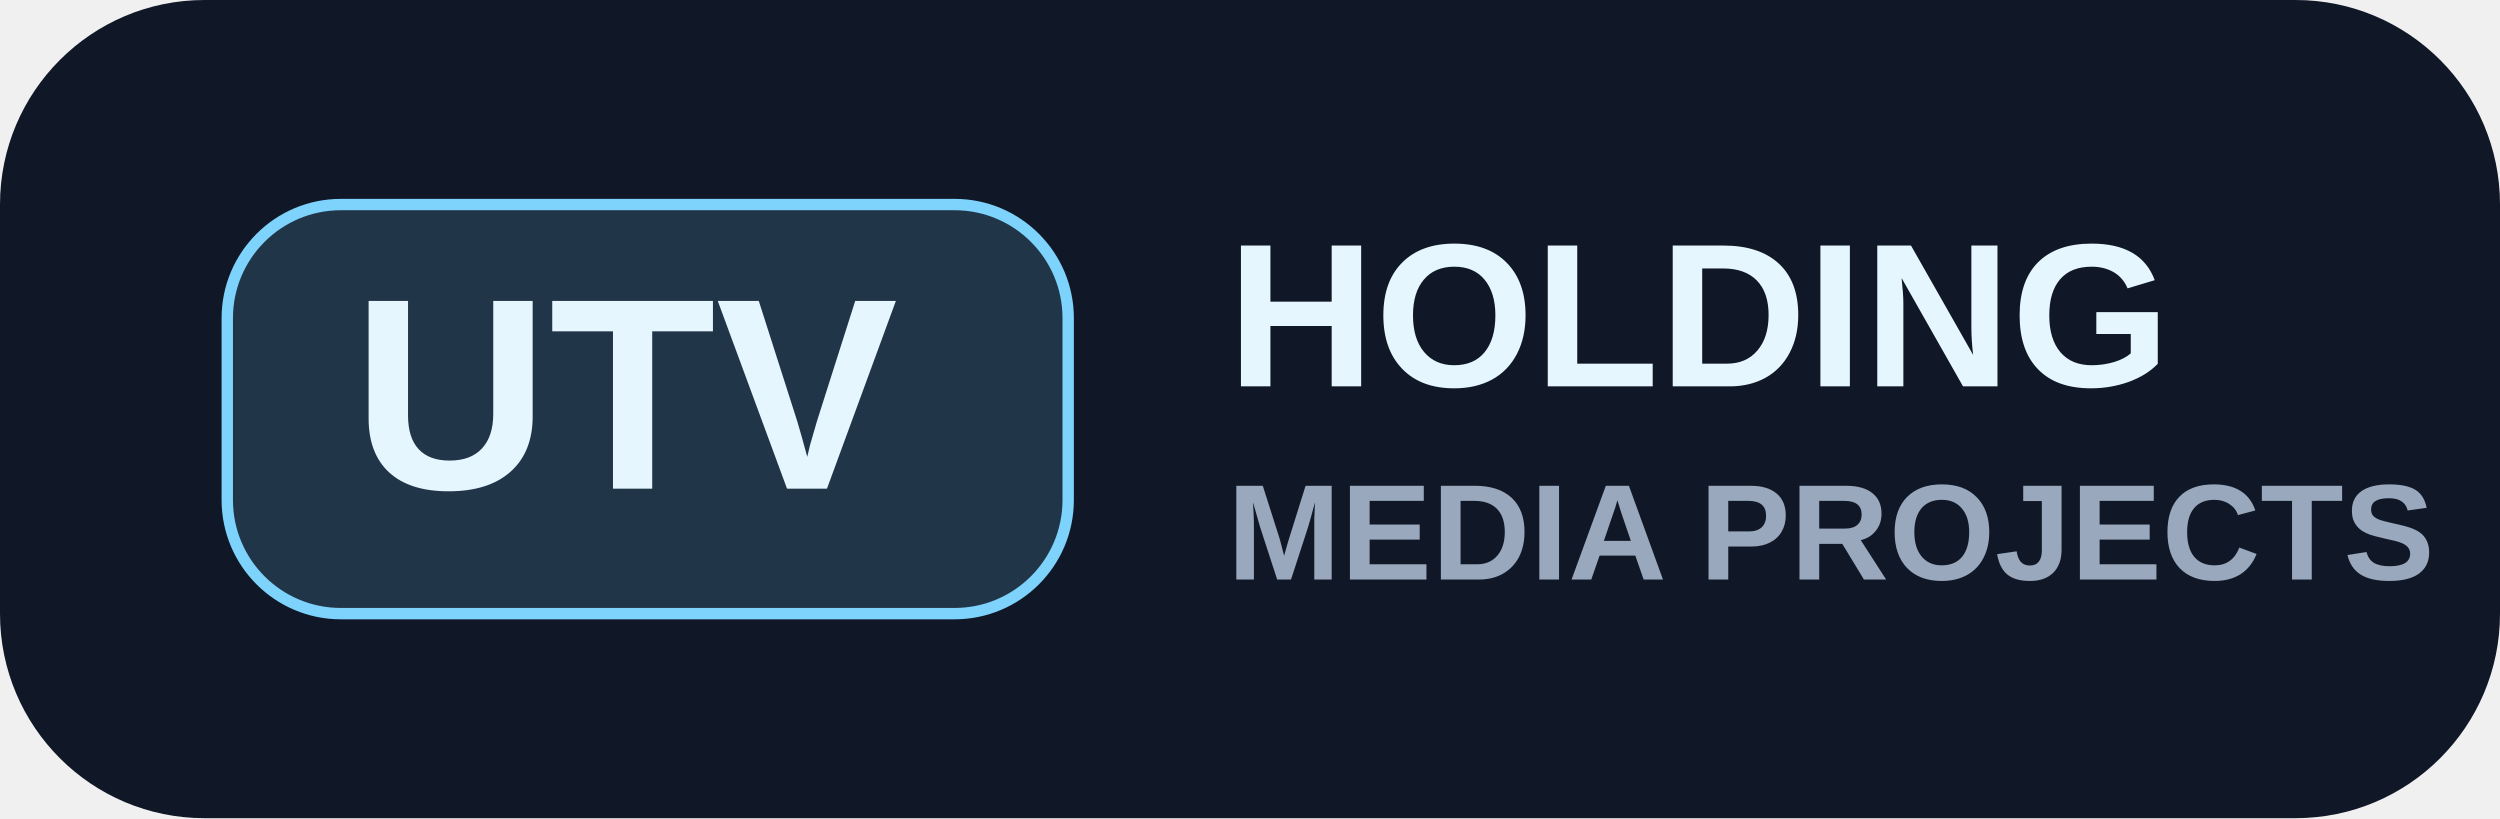
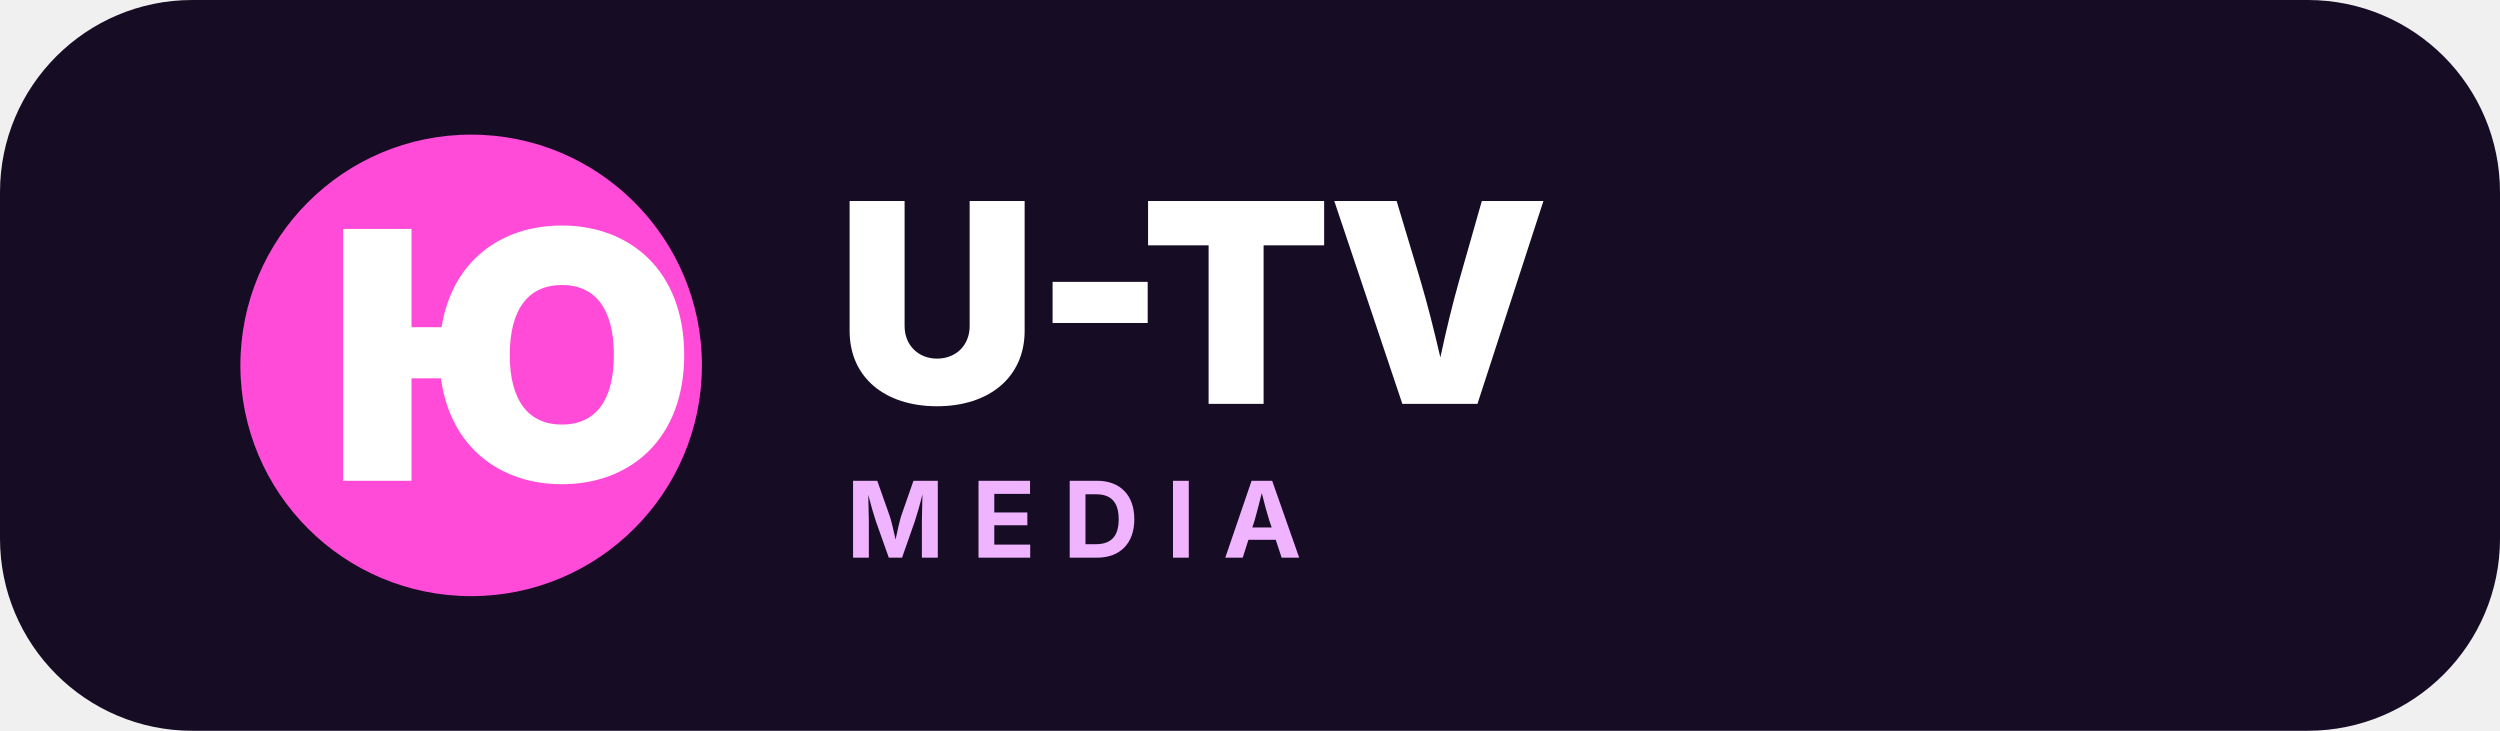
- <svg xmlns="http://www.w3.org/2000/svg" width="220" height="72" viewBox="0 0 220 72" fill="none" role="img" aria-labelledby="title desc">
-   <rect width="220" height="72" rx="18" fill="#101827" />
-   <rect x="20" y="18" width="74" height="36" rx="10" fill="#7DD3FC" fill-opacity=".16" stroke="#7DD3FC" />
-   <text x="31" y="43" fill="#E6F6FF" font-family="Arial, sans-serif" font-size="24" font-weight="900">UTV</text>
-   <text x="108" y="34" fill="#E6F6FF" font-family="Arial, sans-serif" font-size="18" font-weight="800">HOLDING</text>
-   <text x="108" y="51" fill="#9AA8BD" font-family="Arial, sans-serif" font-size="12" font-weight="700">MEDIA PROJECTS</text>
+ <svg xmlns="http://www.w3.org/2000/svg" width="260" height="76" viewBox="0 0 260 76" fill="none" role="img" aria-label="UTV / Телеканал Ю">
+   <rect width="260" height="76" rx="20" fill="#160C24" />
+   <circle cx="49" cy="38" r="24" fill="#FF4BD8" />
+   <text x="34" y="50" font-family="Inter,Segoe UI,Arial,sans-serif" font-size="36" font-weight="900" fill="#FFFFFF">Ю</text>
+   <text x="87" y="42" font-family="Inter,Segoe UI,Arial,sans-serif" font-size="29" font-weight="850" letter-spacing="-.4" fill="#FFFFFF">U-TV</text>
+   <text x="88" y="58" font-family="Inter,Segoe UI,Arial,sans-serif" font-size="11" font-weight="700" letter-spacing="2.8" fill="#F0B4FF">MEDIA</text>
</svg>
